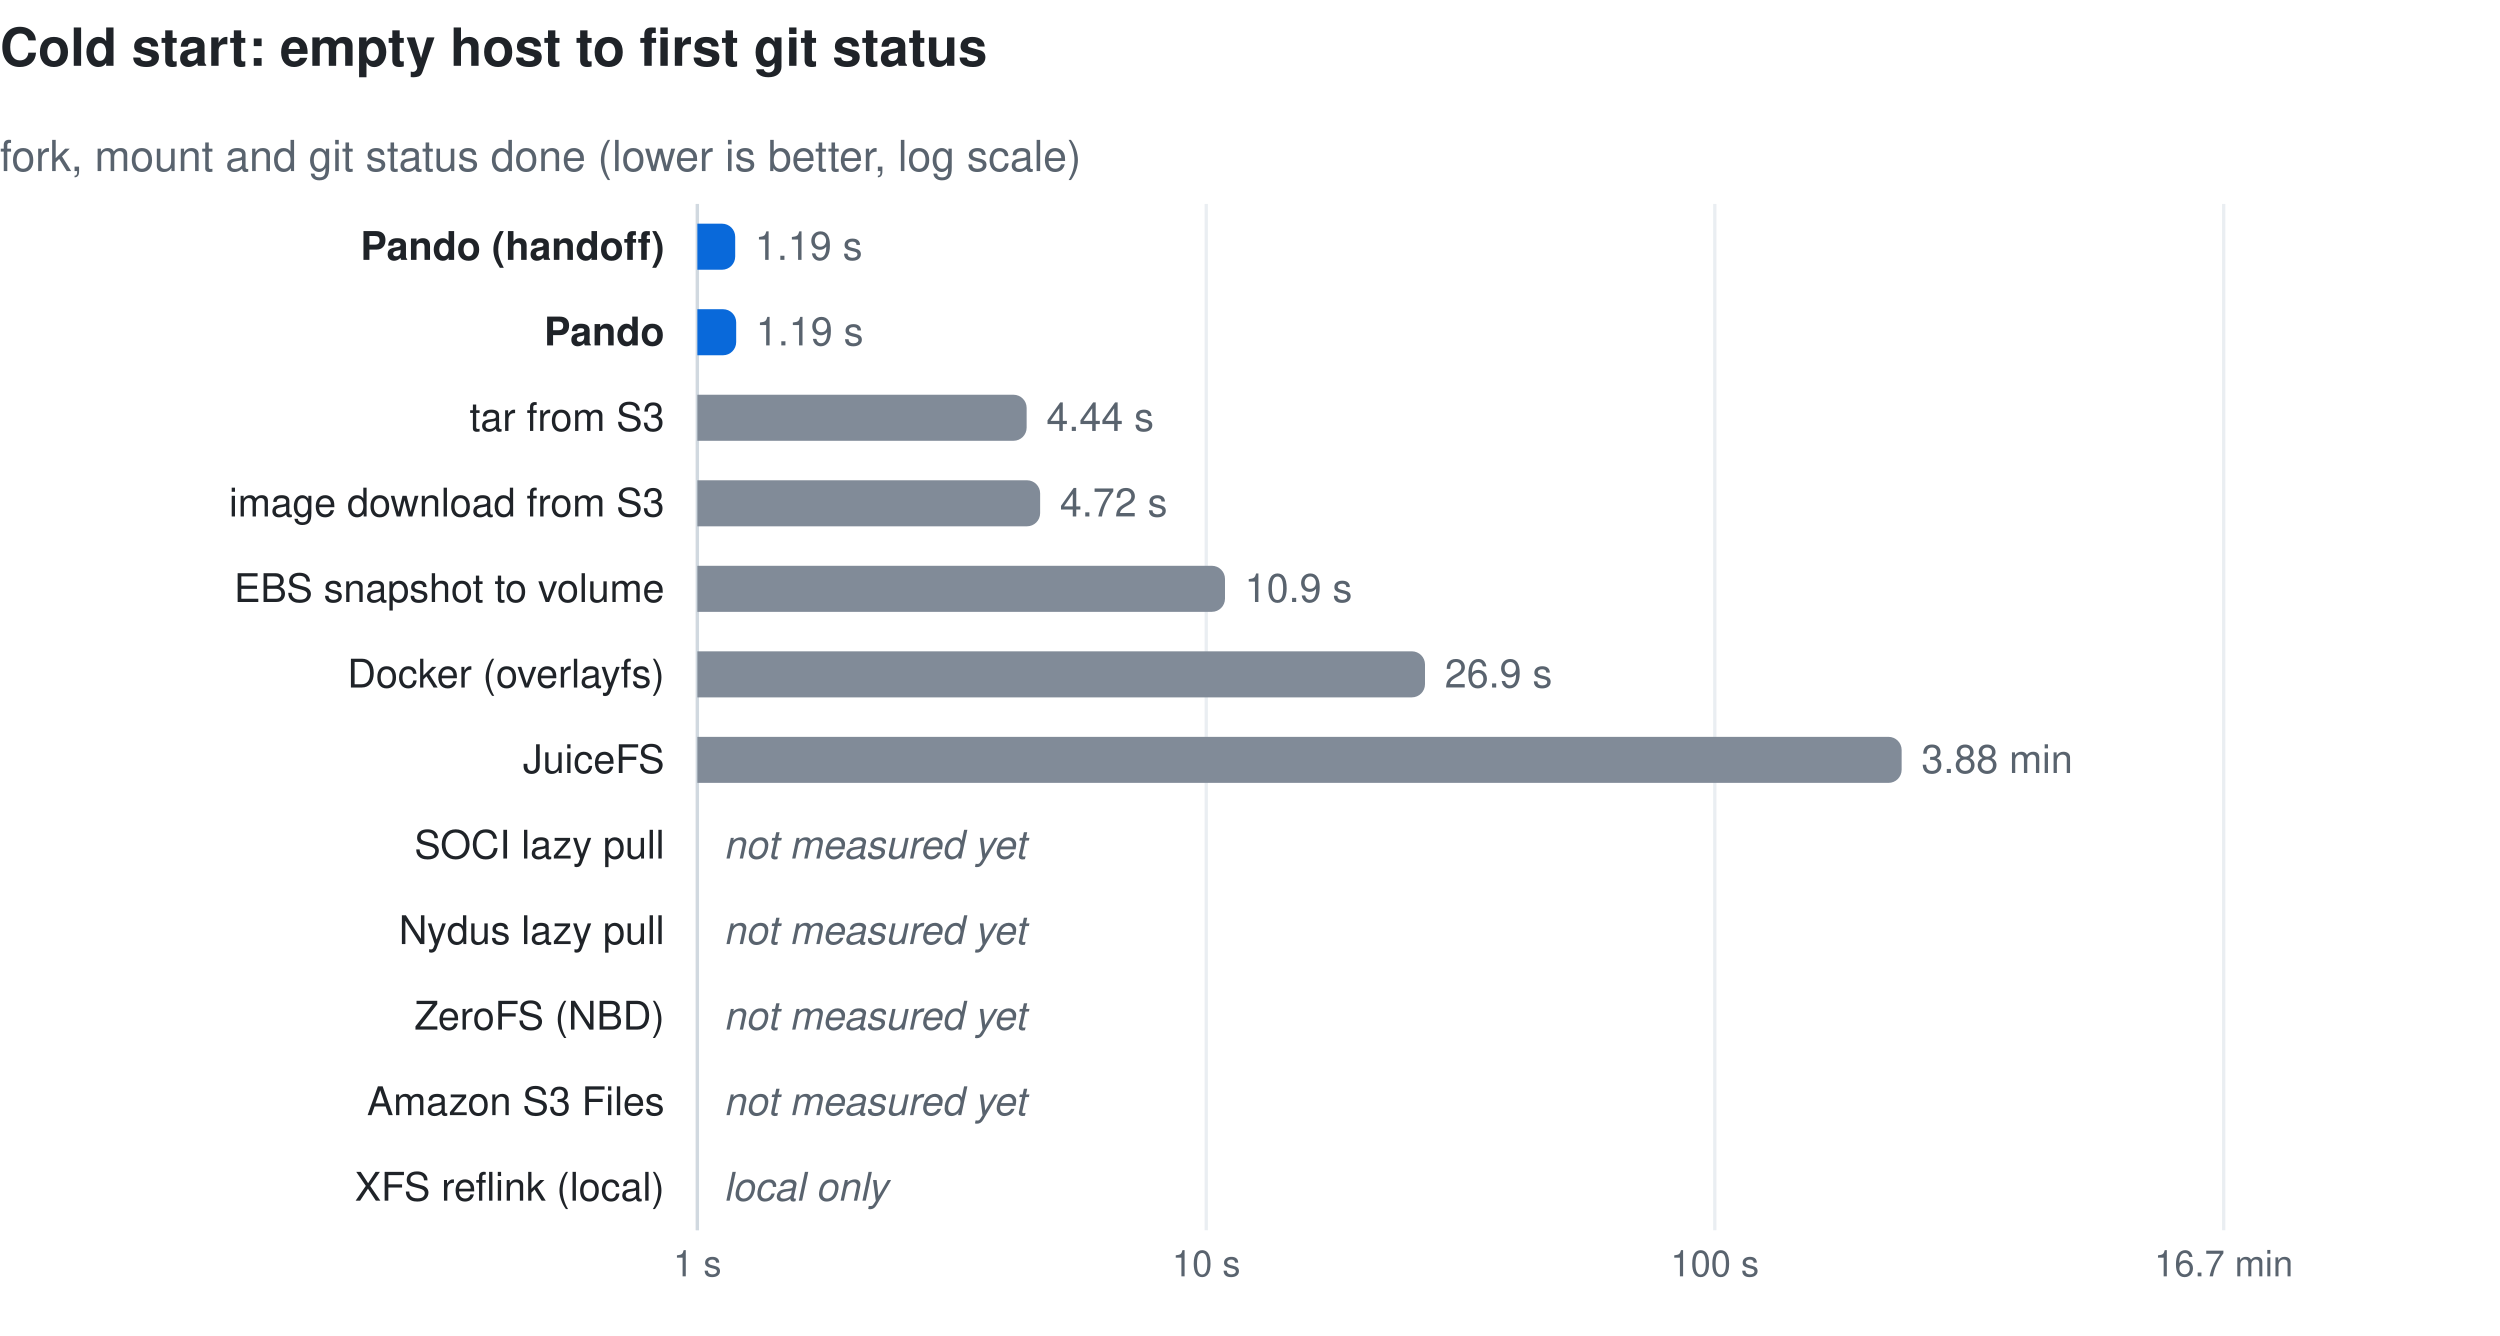
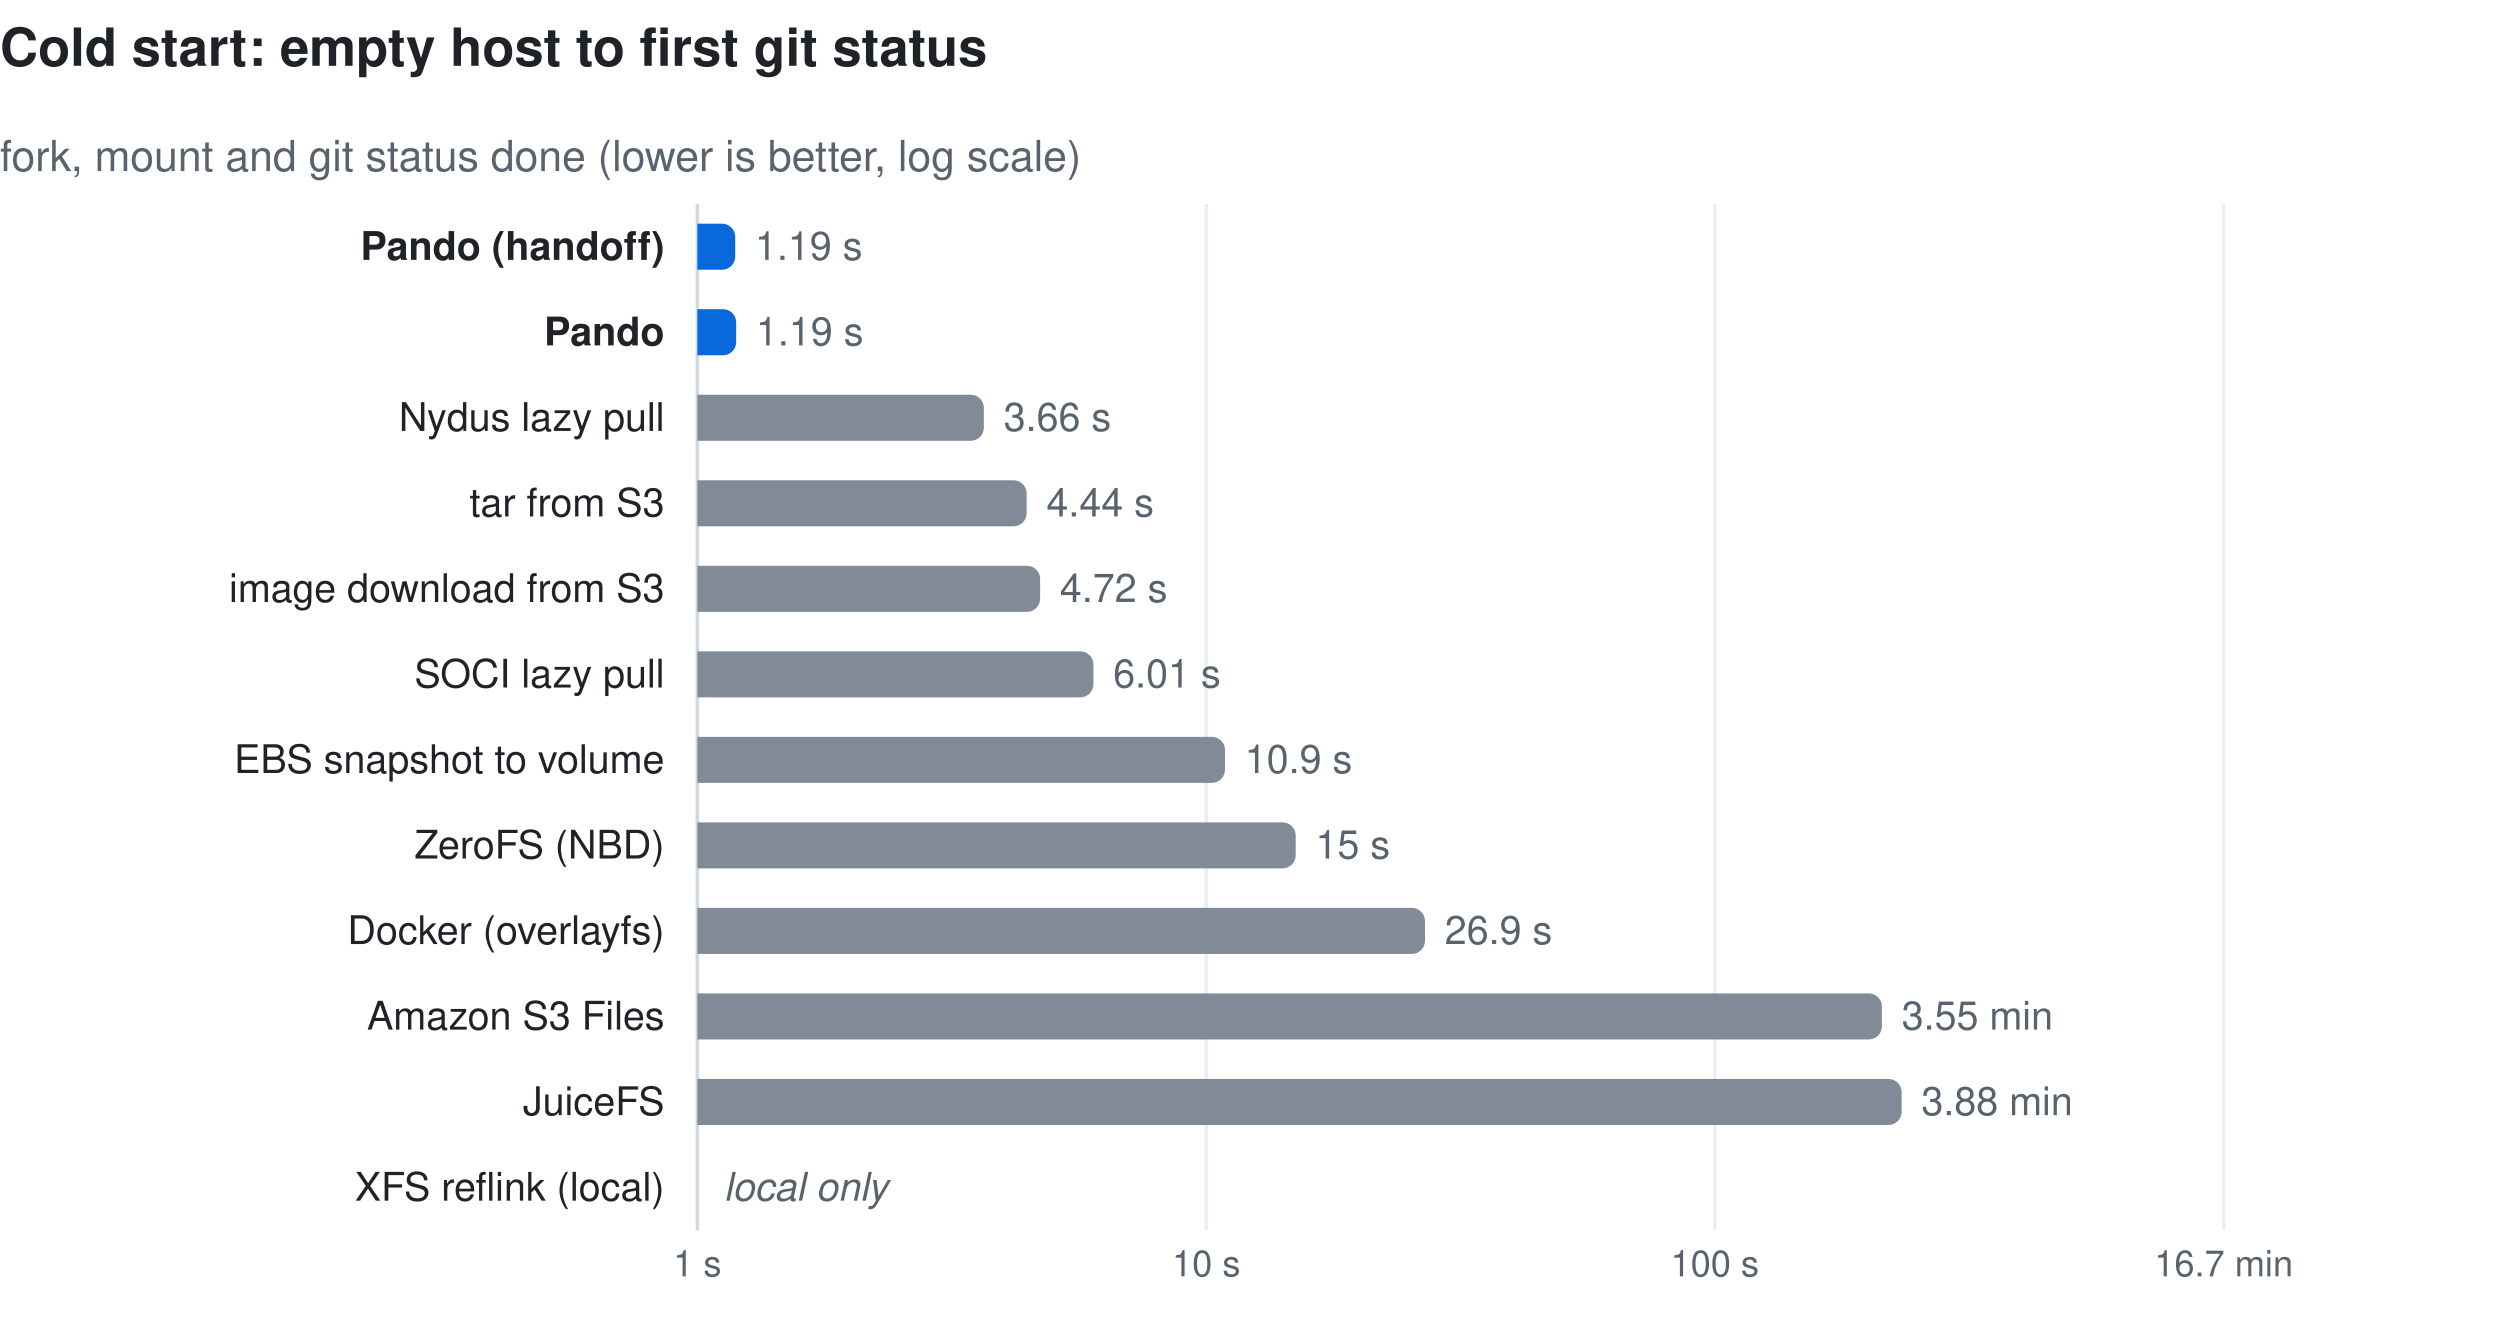
<svg xmlns="http://www.w3.org/2000/svg" width="760" height="406" viewBox="0 0 760 406" font-family="-apple-system, BlinkMacSystemFont, 'Segoe UI', Helvetica, Arial, sans-serif" role="img">
  <text x="0" y="20" font-size="16" font-weight="600" fill="#1f2328">Cold start: empty host to first git status</text>
  <text x="0" y="52" font-size="13" fill="#59636e">fork, mount and git status done (lower is better, log scale)</text>
  <line x1="212.0" y1="62" x2="212.0" y2="374" stroke="#eaeef2" stroke-width="1" />
  <text x="212.0" y="388" font-size="11" fill="#59636e" text-anchor="middle">1 s</text>
  <line x1="366.7" y1="62" x2="366.7" y2="374" stroke="#eaeef2" stroke-width="1" />
  <text x="366.7" y="388" font-size="11" fill="#59636e" text-anchor="middle">10 s</text>
  <line x1="521.3" y1="62" x2="521.3" y2="374" stroke="#eaeef2" stroke-width="1" />
  <text x="521.3" y="388" font-size="11" fill="#59636e" text-anchor="middle">100 s</text>
  <line x1="676.0" y1="62" x2="676.0" y2="374" stroke="#eaeef2" stroke-width="1" />
  <text x="676.0" y="388" font-size="11" fill="#59636e" text-anchor="middle">16.7 min</text>
  <line x1="212" y1="62" x2="212" y2="374" stroke="#d1d9e0" stroke-width="1" />
  <text x="202" y="79.0" font-size="12" fill="#1f2328" text-anchor="end" font-weight="600">Pando (handoff)</text>
  <path d="M212,68.0 h7.5 a4,4 0 0 1 4,4 v6 a4,4 0 0 1 -4,4 h-7.5 z" fill="#0969da" />
  <text x="229.5" y="79.0" font-size="12" fill="#59636e">1.19 s</text>
  <text x="202" y="105.0" font-size="12" fill="#1f2328" text-anchor="end" font-weight="600">Pando</text>
  <path d="M212,94.0 h7.8 a4,4 0 0 1 4,4 v6 a4,4 0 0 1 -4,4 h-7.8 z" fill="#0969da" />
  <text x="229.8" y="105.0" font-size="12" fill="#59636e">1.19 s</text>
-   <text x="202" y="131.0" font-size="12" fill="#1f2328" text-anchor="end">tar from S3</text>
-   <path d="M212,120.0 h96.1 a4,4 0 0 1 4,4 v6 a4,4 0 0 1 -4,4 h-96.1 z" fill="#818b98" />
-   <text x="318.1" y="131.0" font-size="12" fill="#59636e">4.44 s</text>
-   <text x="202" y="157.0" font-size="12" fill="#1f2328" text-anchor="end">image download from S3</text>
-   <path d="M212,146.0 h100.2 a4,4 0 0 1 4,4 v6 a4,4 0 0 1 -4,4 h-100.2 z" fill="#818b98" />
-   <text x="322.2" y="157.0" font-size="12" fill="#59636e">4.72 s</text>
-   <text x="202" y="183.0" font-size="12" fill="#1f2328" text-anchor="end">EBS snapshot to volume</text>
-   <path d="M212,172.0 h156.4 a4,4 0 0 1 4,4 v6 a4,4 0 0 1 -4,4 h-156.4 z" fill="#818b98" />
-   <text x="378.4" y="183.0" font-size="12" fill="#59636e">10.9 s</text>
-   <text x="202" y="209.0" font-size="12" fill="#1f2328" text-anchor="end">Docker (overlayfs)</text>
-   <path d="M212,198.0 h217.2 a4,4 0 0 1 4,4 v6 a4,4 0 0 1 -4,4 h-217.2 z" fill="#818b98" />
-   <text x="439.2" y="209.0" font-size="12" fill="#59636e">26.9 s</text>
-   <text x="202" y="235.0" font-size="12" fill="#1f2328" text-anchor="end">JuiceFS</text>
-   <path d="M212,224.0 h362.1 a4,4 0 0 1 4,4 v6 a4,4 0 0 1 -4,4 h-362.1 z" fill="#818b98" />
-   <text x="584.1" y="235.0" font-size="12" fill="#59636e">3.88 min</text>
-   <text x="202" y="261.0" font-size="12" fill="#1f2328" text-anchor="end">SOCI lazy pull</text>
-   <text x="220" y="261.0" font-size="12" font-style="italic" fill="#59636e">not measured yet</text>
-   <text x="202" y="287.0" font-size="12" fill="#1f2328" text-anchor="end">Nydus lazy pull</text>
-   <text x="220" y="287.0" font-size="12" font-style="italic" fill="#59636e">not measured yet</text>
-   <text x="202" y="313.0" font-size="12" fill="#1f2328" text-anchor="end">ZeroFS (NBD)</text>
-   <text x="220" y="313.0" font-size="12" font-style="italic" fill="#59636e">not measured yet</text>
-   <text x="202" y="339.0" font-size="12" fill="#1f2328" text-anchor="end">Amazon S3 Files</text>
-   <text x="220" y="339.0" font-size="12" font-style="italic" fill="#59636e">not measured yet</text>
+   <text x="202" y="131.0" font-size="12" fill="#1f2328" text-anchor="end">Nydus lazy pull</text>
+   <path d="M212,120.0 h83.1 a4,4 0 0 1 4,4 v6 a4,4 0 0 1 -4,4 h-83.1 z" fill="#818b98" />
+   <text x="305.1" y="131.0" font-size="12" fill="#59636e">3.66 s</text>
+   <text x="202" y="157.0" font-size="12" fill="#1f2328" text-anchor="end">tar from S3</text>
+   <path d="M212,146.0 h96.1 a4,4 0 0 1 4,4 v6 a4,4 0 0 1 -4,4 h-96.1 z" fill="#818b98" />
+   <text x="318.1" y="157.0" font-size="12" fill="#59636e">4.44 s</text>
+   <text x="202" y="183.0" font-size="12" fill="#1f2328" text-anchor="end">image download from S3</text>
+   <path d="M212,172.0 h100.2 a4,4 0 0 1 4,4 v6 a4,4 0 0 1 -4,4 h-100.2 z" fill="#818b98" />
+   <text x="322.2" y="183.0" font-size="12" fill="#59636e">4.72 s</text>
+   <text x="202" y="209.0" font-size="12" fill="#1f2328" text-anchor="end">SOCI lazy pull</text>
+   <path d="M212,198.0 h116.4 a4,4 0 0 1 4,4 v6 a4,4 0 0 1 -4,4 h-116.4 z" fill="#818b98" />
+   <text x="338.4" y="209.0" font-size="12" fill="#59636e">6.01 s</text>
+   <text x="202" y="235.0" font-size="12" fill="#1f2328" text-anchor="end">EBS snapshot to volume</text>
+   <path d="M212,224.0 h156.4 a4,4 0 0 1 4,4 v6 a4,4 0 0 1 -4,4 h-156.4 z" fill="#818b98" />
+   <text x="378.4" y="235.0" font-size="12" fill="#59636e">10.9 s</text>
+   <text x="202" y="261.0" font-size="12" fill="#1f2328" text-anchor="end">ZeroFS (NBD)</text>
+   <path d="M212,250.0 h177.9 a4,4 0 0 1 4,4 v6 a4,4 0 0 1 -4,4 h-177.9 z" fill="#818b98" />
+   <text x="399.9" y="261.0" font-size="12" fill="#59636e">15 s</text>
+   <text x="202" y="287.0" font-size="12" fill="#1f2328" text-anchor="end">Docker (overlayfs)</text>
+   <path d="M212,276.0 h217.2 a4,4 0 0 1 4,4 v6 a4,4 0 0 1 -4,4 h-217.2 z" fill="#818b98" />
+   <text x="439.2" y="287.0" font-size="12" fill="#59636e">26.9 s</text>
+   <text x="202" y="313.0" font-size="12" fill="#1f2328" text-anchor="end">Amazon S3 Files</text>
+   <path d="M212,302.0 h356.1 a4,4 0 0 1 4,4 v6 a4,4 0 0 1 -4,4 h-356.1 z" fill="#818b98" />
+   <text x="578.1" y="313.0" font-size="12" fill="#59636e">3.55 min</text>
+   <text x="202" y="339.0" font-size="12" fill="#1f2328" text-anchor="end">JuiceFS</text>
+   <path d="M212,328.0 h362.1 a4,4 0 0 1 4,4 v6 a4,4 0 0 1 -4,4 h-362.1 z" fill="#818b98" />
+   <text x="584.1" y="339.0" font-size="12" fill="#59636e">3.88 min</text>
  <text x="202" y="365.0" font-size="12" fill="#1f2328" text-anchor="end">XFS reflink (local)</text>
  <text x="220" y="365.0" font-size="12" font-style="italic" fill="#59636e">local only</text>
</svg>
